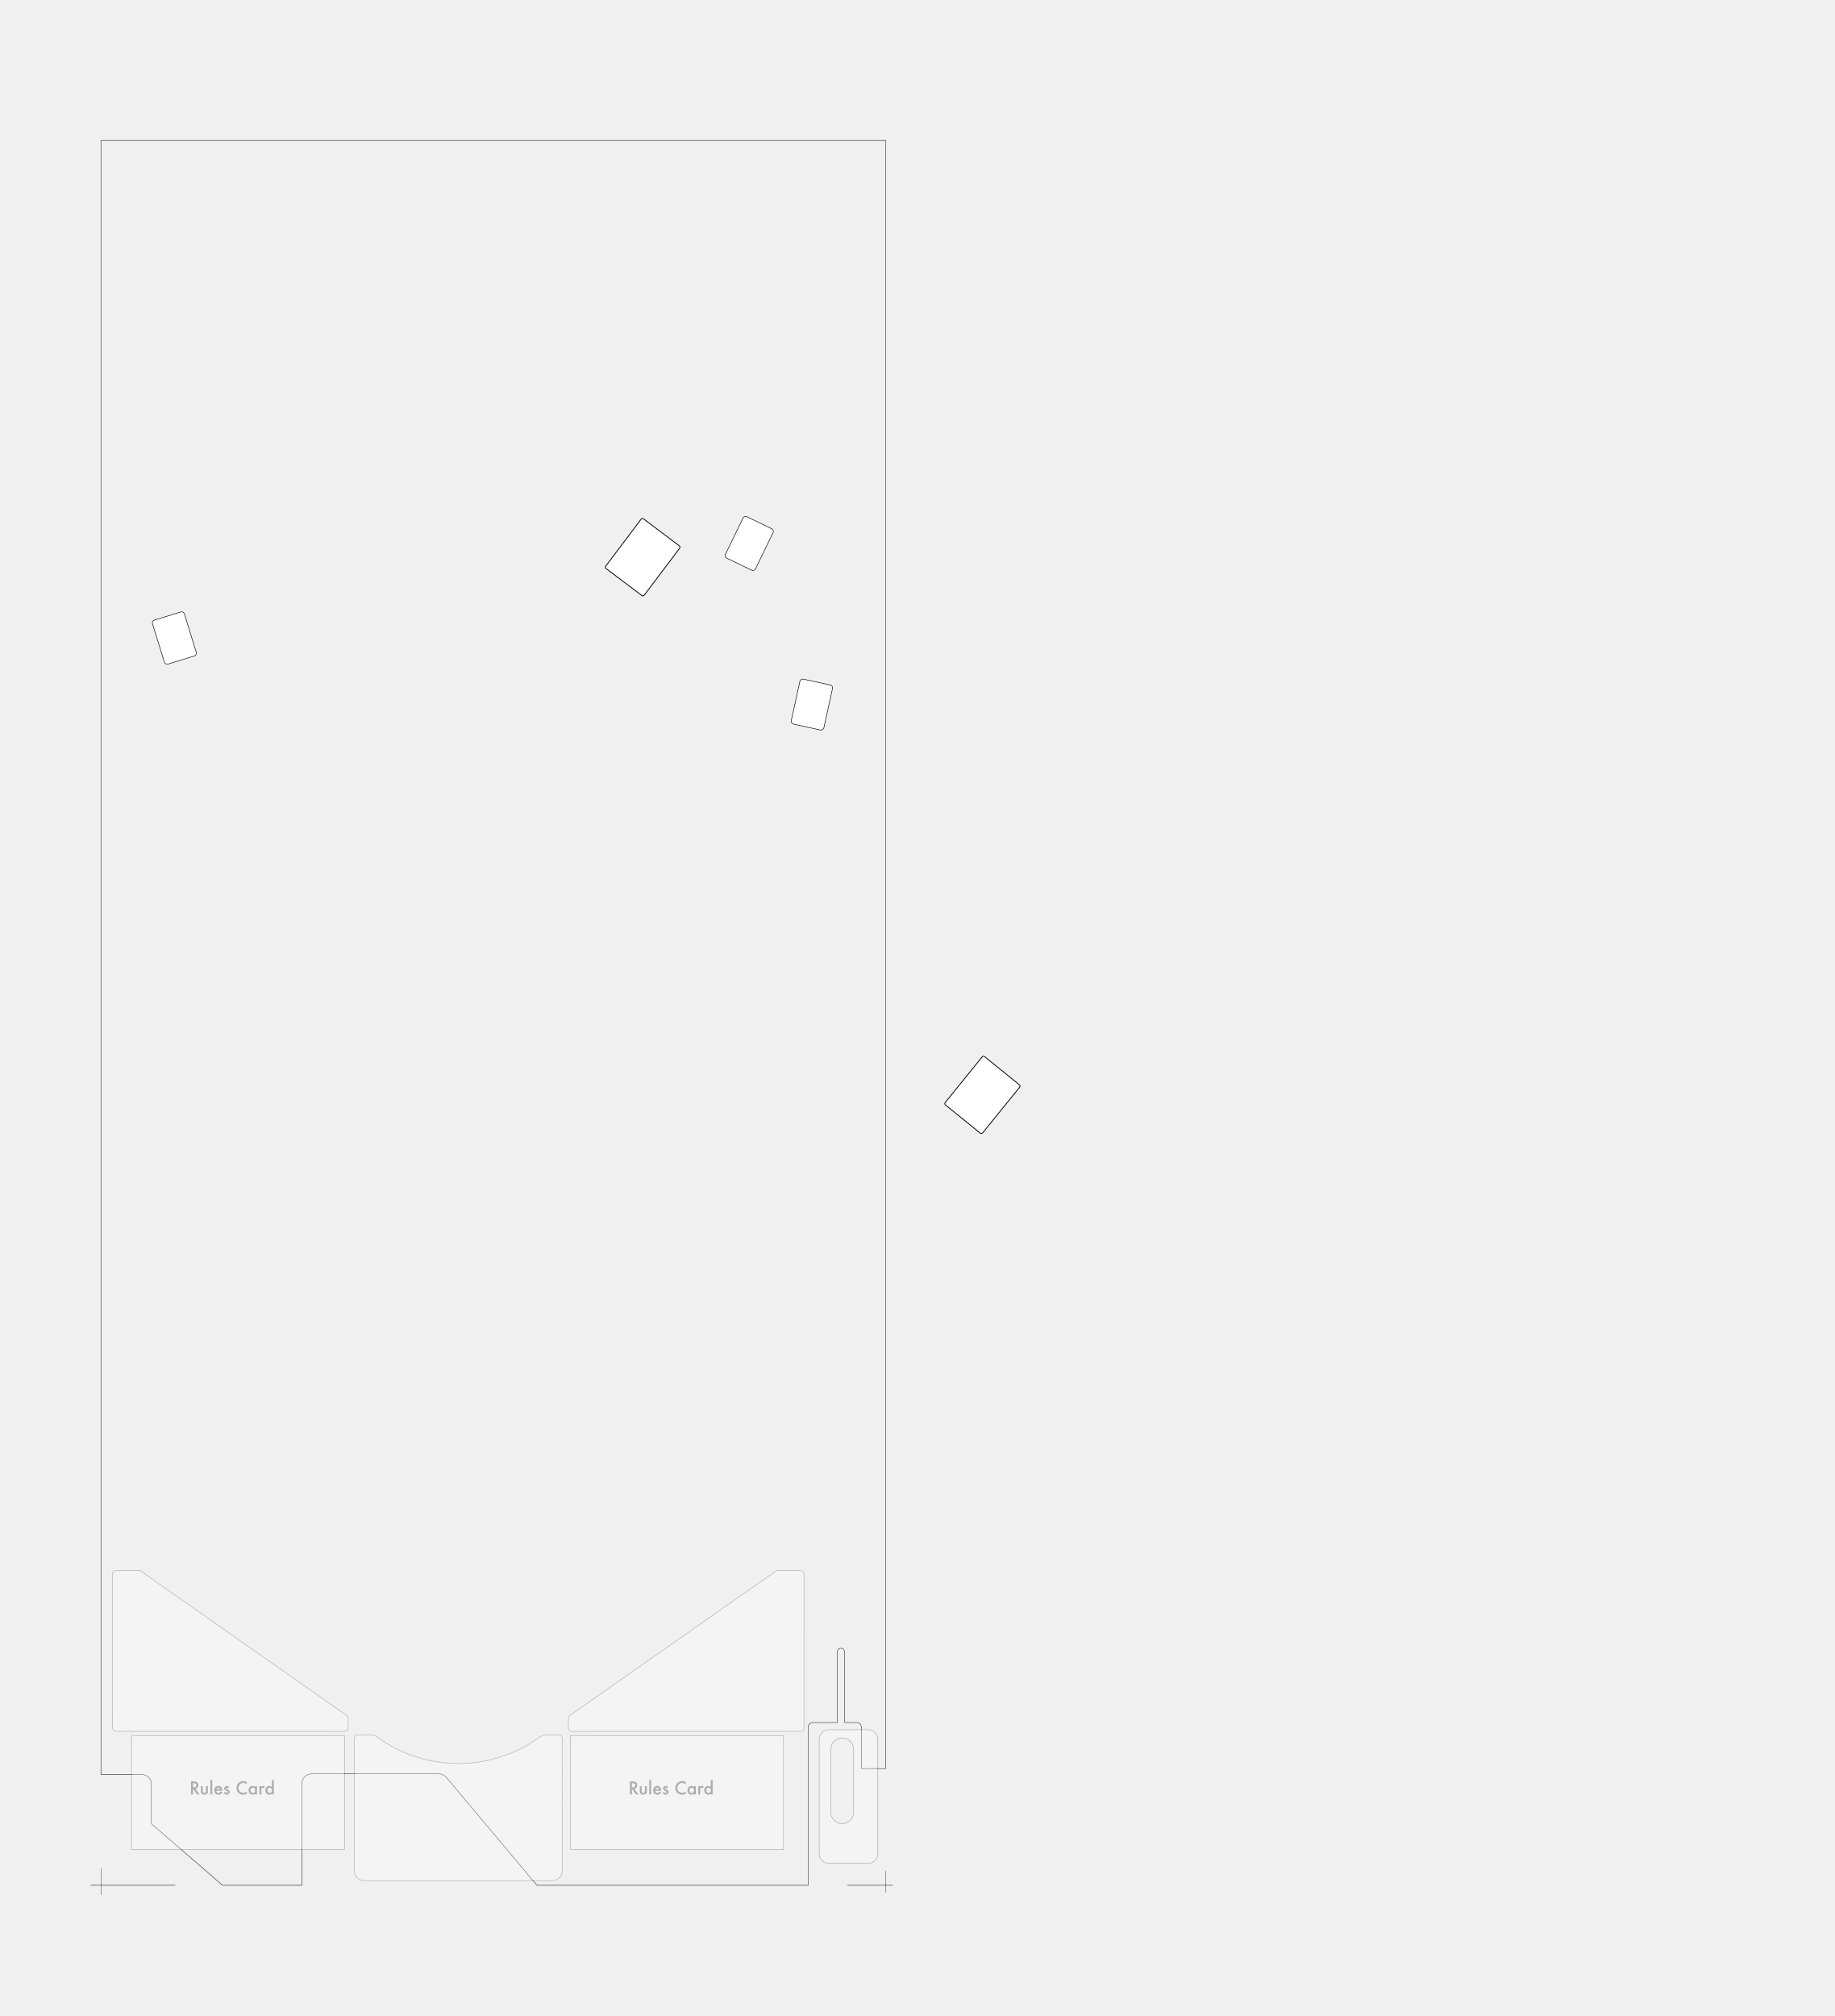
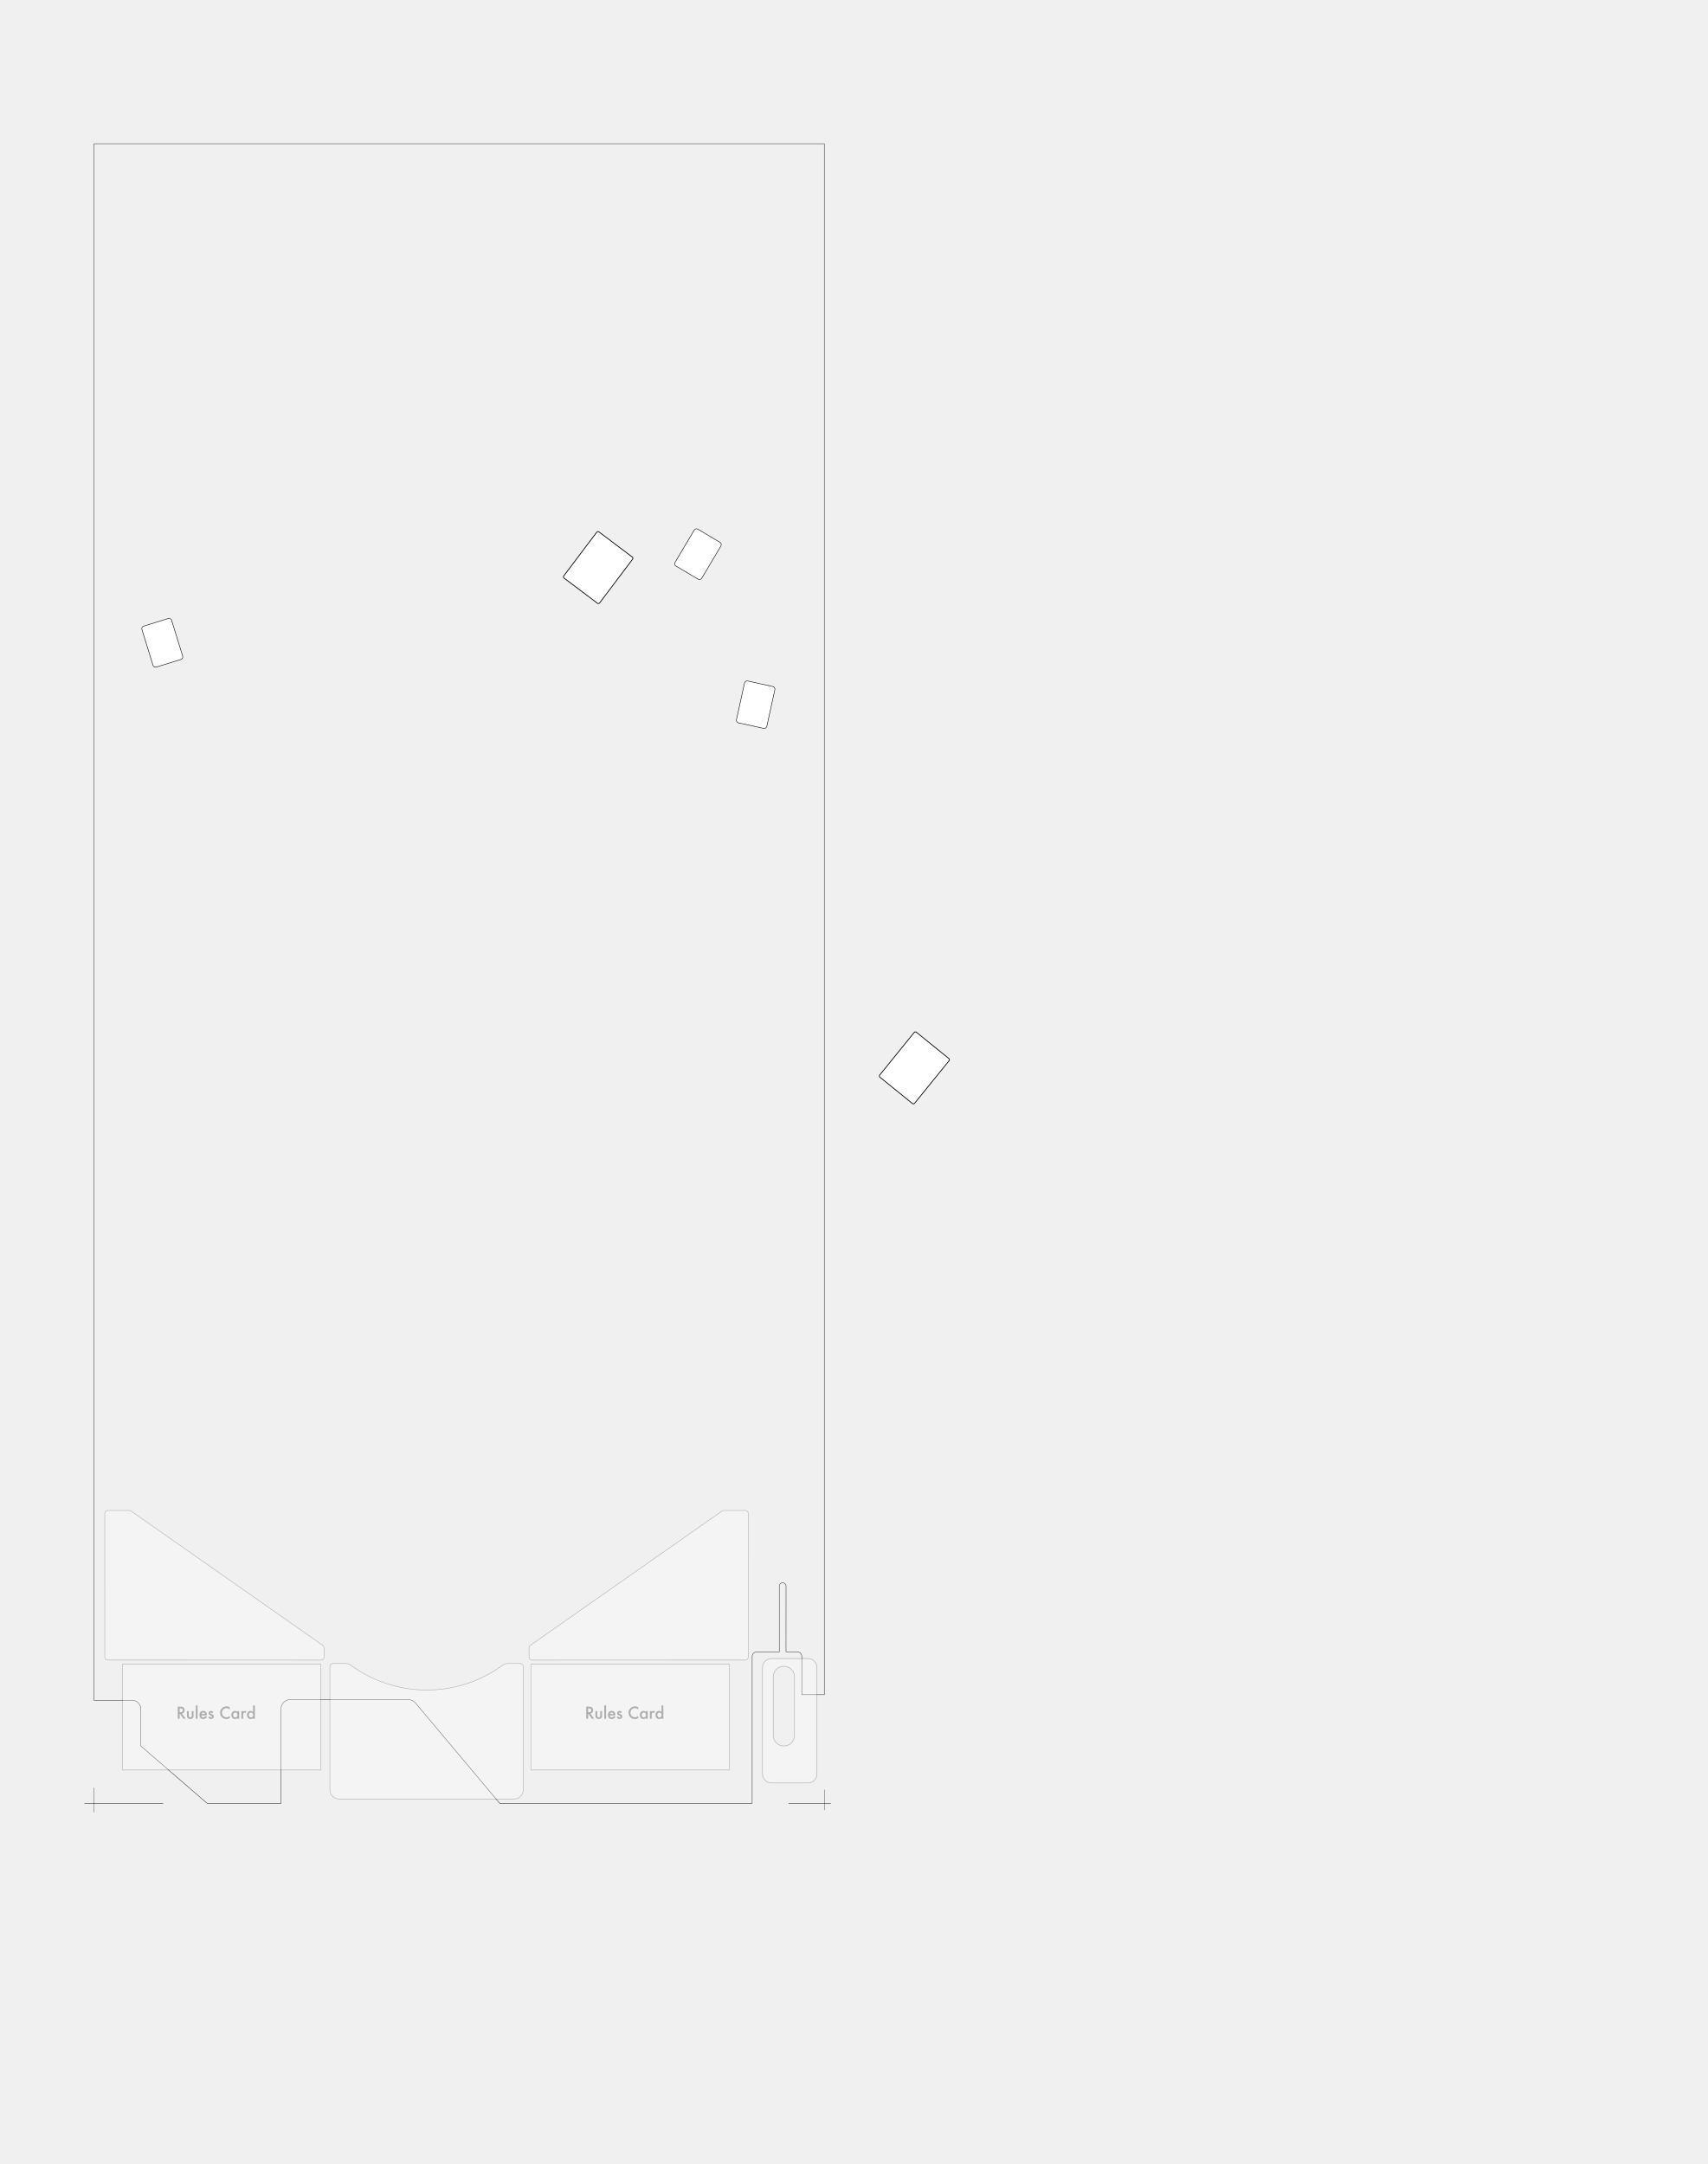
- <svg xmlns="http://www.w3.org/2000/svg" width="4544px" height="4993px" version="1.1" xml:space="preserve" style="fill-rule:evenodd;clip-rule:evenodd;stroke-linecap:round;stroke-linejoin:round;stroke-miterlimit:2.613;">
+ <svg xmlns="http://www.w3.org/2000/svg" width="4544px" height="5760px" version="1.1" xml:space="preserve" style="fill-rule:evenodd;clip-rule:evenodd;stroke-miterlimit:2.613;">
  <g clip-path="url(#_clip2)">
    <g id="Playfield-Outline-.--Top-Bottom-Sticker-Drill-Rout-Plastic-Bevel-Art-Assembly-Rubber-Todo">
-       <path d="M250.028,347.831L2193.89,347.831L2193.89,4380.1L2133.9,4380.1L2133.9,4278.1L2133.89,4278.1C2133.89,4271.49 2128.51,4266.11 2121.89,4266.11L2091.95,4266.11L2092.01,4091.14L2092,4091.14C2092,4086.18 2087.96,4082.14 2083.01,4082.14C2078.05,4082.14 2074.01,4086.18 2074.01,4091.14L2074.01,4091.14L2074.06,4266.11L2013.9,4266.11C2007.29,4266.11 2001.91,4271.49 2001.91,4278.1L2001.91,4669.25L1329.95,4669.25L1105.57,4401.84L1105.56,4401.8C1101.06,4396.46 1094.21,4393.27 1087.18,4393.27L771.991,4393.27C758.778,4393.27 747.992,4404.05 747.992,4417.26L747.992,4669.25L551.237,4669.25L375.011,4516.87L375.011,4418.81C375.011,4405.6 364.232,4394.82 351.012,4394.82L250.028,4394.82L250.028,347.831Z" style="fill:none;stroke:rgb(35,31,32);stroke-width:1.11px;" />
+       <path d="M250.028,382.57L2193.89,382.57L2193.89,4510.83L2133.9,4510.83L2133.9,4408.84L2133.89,4408.84C2133.89,4402.23 2128.51,4396.84 2121.89,4396.84L2091.95,4396.84L2092.01,4221.88L2092,4221.87C2092,4216.92 2087.96,4212.88 2083.01,4212.88C2078.05,4212.88 2074.01,4216.92 2074.01,4221.87L2074.01,4221.88L2074.06,4396.84L2013.9,4396.84C2007.29,4396.84 2001.91,4402.23 2001.91,4408.84L2001.91,4799.99L1329.95,4799.99L1105.57,4532.58L1105.56,4532.54C1101.06,4527.19 1094.21,4524.01 1087.18,4524.01L771.991,4524.01C758.778,4524.01 747.992,4534.79 747.992,4548L747.992,4799.99L551.237,4799.99L375.011,4647.61L375.011,4549.55C375.011,4536.34 364.232,4525.56 351.012,4525.56L250.028,4525.56L250.028,382.57Z" style="fill:none;stroke:rgb(35,31,32);stroke-width:1.11px;stroke-linecap:round;stroke-linejoin:round;" />
    </g>
    <g id="Playfield-Guides-.--Top-Bottom-Sticker-Drill-Rout-Plastic-Bevel-Art-Assembly-Rubber-Todo">
-       <path d="M433.899,4669.25L225.12,4669.25" style="fill:none;stroke:rgb(35,31,32);stroke-width:1.11px;" />
-       <path d="M2210.9,4669.25L2099.49,4669.25" style="fill:none;stroke:rgb(35,31,32);stroke-width:1.11px;" />
-       <path d="M2194.03,4687.12L2194.03,4633.23" style="fill:none;stroke:black;stroke-width:0.74px;stroke-miterlimit:10;" />
-       <path d="M250.14,4692.72L250.14,4627.94" style="fill:none;stroke:black;stroke-width:0.74px;stroke-miterlimit:10;" />
+       <path d="M433.899,4799.99L225.12,4799.99" style="fill:none;stroke:rgb(35,31,32);stroke-width:1.11px;stroke-linecap:round;stroke-linejoin:round;" />
+       <path d="M2210.9,4799.99L2099.49,4799.99" style="fill:none;stroke:rgb(35,31,32);stroke-width:1.11px;stroke-linecap:round;stroke-linejoin:round;" />
+       <path d="M2194.03,4817.86L2194.03,4763.96" style="fill:none;stroke:black;stroke-width:0.74px;stroke-linecap:round;stroke-linejoin:round;stroke-miterlimit:10;" />
+       <path d="M250.14,4823.45L250.14,4758.68" style="fill:none;stroke:black;stroke-width:0.74px;stroke-linecap:round;stroke-linejoin:round;stroke-miterlimit:10;" />
    </g>
    <g id="Scoop">
      <g id="Assembly-Top">
        <g id="Sticker">
-           <path d="M2525.95,2692.58C2527.37,2690.84 2527.1,2688.27 2525.35,2686.86L2438.85,2616.8C2437.1,2615.39 2434.53,2615.66 2433.12,2617.41L2341.31,2730.78C2339.89,2732.53 2340.16,2735.09 2341.91,2736.51L2428.42,2806.56C2430.16,2807.97 2432.73,2807.7 2434.14,2805.95L2525.95,2692.58Z" style="fill:white;stroke:black;stroke-width:2px;" />
+           <path d="M2525.95,2823.32C2527.37,2821.57 2527.1,2819.01 2525.35,2817.59L2438.85,2747.54C2437.1,2746.13 2434.53,2746.4 2433.12,2748.14L2341.31,2861.51C2339.89,2863.26 2340.16,2865.83 2341.91,2867.24L2428.42,2937.29C2430.16,2938.71 2432.73,2938.44 2434.14,2936.69L2525.95,2823.32Z" style="fill:white;stroke:black;stroke-width:2px;stroke-linecap:round;stroke-linejoin:round;" />
        </g>
      </g>
    </g>
    <g id="Scoop1">
      <g id="Assembly-Top1">
        <g id="Sticker1">
-           <path d="M1683.63,1357.7C1684.98,1355.9 1684.62,1353.35 1682.83,1351.99L1593.95,1284.98C1592.15,1283.63 1589.6,1283.99 1588.24,1285.79L1500.42,1402.27C1499.07,1404.07 1499.43,1406.62 1501.22,1407.98L1590.1,1474.99C1591.9,1476.34 1594.45,1475.98 1595.81,1474.18L1683.63,1357.7Z" style="fill:white;stroke:black;stroke-width:2px;" />
+           <path d="M1683.63,1488.43C1684.98,1486.64 1684.62,1484.08 1682.83,1482.73L1593.95,1415.72C1592.15,1414.37 1589.6,1414.73 1588.24,1416.52L1500.42,1533.01C1499.07,1534.8 1499.43,1537.36 1501.22,1538.71L1590.1,1605.72C1591.9,1607.08 1594.45,1606.72 1595.81,1604.92L1683.63,1488.43Z" style="fill:white;stroke:black;stroke-width:2px;stroke-linecap:round;stroke-linejoin:round;" />
        </g>
      </g>
    </g>
    <g id="Spinner">
      <g id="Assembly-Top26">
-         <path id="Sticker2" d="M2062.28,1705.09C2063.12,1701.27 2060.69,1697.48 2056.87,1696.64L1989.98,1681.94C1986.16,1681.1 1982.37,1683.52 1981.53,1687.34L1960.09,1784.85C1959.25,1788.67 1961.67,1792.46 1965.5,1793.3L2032.38,1808.01C2036.21,1808.85 2040,1806.43 2040.84,1802.6L2062.28,1705.09Z" style="fill:white;stroke:black;stroke-width:1.33px;" />
+         <path id="Sticker2" d="M2062.28,1835.83C2063.12,1832.01 2060.69,1828.22 2056.87,1827.38L1989.98,1812.67C1986.16,1811.83 1982.37,1814.25 1981.53,1818.08L1960.09,1915.59C1959.25,1919.41 1961.67,1923.2 1965.5,1924.04L2032.38,1938.74C2036.21,1939.58 2040,1937.16 2040.84,1933.34L2062.28,1835.83Z" style="fill:white;stroke:black;stroke-width:1.33px;stroke-linecap:round;stroke-linejoin:round;" />
      </g>
    </g>
    <g id="Spinner1">
      <g id="Assembly-Top27">
-         <path id="Sticker3" d="M1915.06,1319.11C1916.77,1315.59 1915.3,1311.34 1911.77,1309.63L1850.17,1279.71C1846.65,1278 1842.4,1279.47 1840.69,1282.99L1797.07,1372.79C1795.36,1376.31 1796.83,1380.56 1800.35,1382.27L1861.96,1412.19C1865.48,1413.9 1869.73,1412.43 1871.44,1408.91L1915.06,1319.11Z" style="fill:white;stroke:black;stroke-width:1.33px;" />
+         <path id="Sticker3" d="M1918.68,1453.3C1920.68,1449.93 1919.57,1445.58 1916.21,1443.58L1857.33,1408.59C1853.97,1406.59 1849.61,1407.7 1847.61,1411.07L1796.61,1496.9C1794.61,1500.26 1795.72,1504.62 1799.08,1506.62L1857.96,1541.6C1861.33,1543.6 1865.68,1542.49 1867.68,1539.13L1918.68,1453.3Z" style="fill:white;stroke:black;stroke-width:1.33px;stroke-linecap:round;stroke-linejoin:round;" />
      </g>
    </g>
    <g id="Spinner2">
      <g id="Assembly-Top28">
-         <path id="Sticker4" d="M407.223,1640.09C408.38,1643.83 412.356,1645.93 416.096,1644.77L481.519,1624.52C485.258,1623.36 487.355,1619.39 486.197,1615.65L456.674,1520.28C455.517,1516.54 451.541,1514.44 447.801,1515.6L382.378,1535.85C378.639,1537.01 376.542,1540.98 377.7,1544.72L407.223,1640.09Z" style="fill:white;stroke:black;stroke-width:1.33px;" />
+         <path id="Sticker4" d="M407.223,1770.83C408.38,1774.57 412.356,1776.67 416.096,1775.51L481.519,1755.26C485.258,1754.1 487.355,1750.12 486.197,1746.38L456.674,1651.01C455.517,1647.27 451.541,1645.18 447.801,1646.33L382.378,1666.59C378.639,1667.74 376.542,1671.72 377.7,1675.46L407.223,1770.83Z" style="fill:white;stroke:black;stroke-width:1.33px;stroke-linecap:round;stroke-linejoin:round;" />
      </g>
    </g>
    <g id="Apron">
      <g opacity="0.792">
        <g id="Sticker5">
          <g opacity="0.348">
-             <path d="M2029.28,4308.09L2029.28,4590.82C2029.28,4604.17 2040.11,4614.99 2053.45,4614.99L2150.16,4615C2163.51,4615 2174.33,4604.17 2174.33,4590.82L2174.33,4308.09C2174.33,4294.74 2163.51,4283.91 2150.16,4283.91L2053.45,4283.91C2040.11,4283.91 2029.28,4294.74 2029.28,4308.09ZM2114.52,4332.7C2114.52,4317.09 2101.86,4304.43 2086.24,4304.43C2070.62,4304.44 2057.97,4317.09 2057.97,4332.7L2057.97,4488.41C2057.97,4504.03 2070.63,4516.69 2086.24,4516.69C2101.86,4516.69 2114.52,4504.03 2114.52,4488.41L2114.52,4332.7Z" style="fill:white;stroke:black;stroke-width:1.48px;stroke-miterlimit:10;" />
-             <path d="M1411.68,4248.64C1409.38,4250.25 1408.02,4252.88 1408.02,4255.69L1408.02,4279.45C1408.02,4284.21 1411.87,4288.06 1416.62,4288.06L1982.93,4287.97C1987.68,4287.97 1991.53,4284.11 1991.53,4279.36L1991.61,3898.37C1991.61,3893.61 1987.75,3889.76 1983,3889.76L1926.45,3889.76C1924.69,3889.76 1922.96,3890.31 1921.52,3891.32L1411.68,4248.64Z" style="fill:white;stroke:black;stroke-width:1.33px;stroke-miterlimit:10;" />
-             <path d="M858.758,4248.64C861.06,4250.25 862.426,4252.88 862.426,4255.69L862.427,4279.45C862.427,4284.21 858.573,4288.06 853.821,4288.06L287.516,4287.97C282.764,4287.97 278.91,4284.11 278.91,4279.36L278.838,3898.37C278.838,3893.61 282.691,3889.76 287.443,3889.76L343.989,3889.76C345.757,3889.76 347.479,3890.31 348.927,3891.32L858.758,4248.64Z" style="fill:white;stroke:black;stroke-width:1.33px;stroke-miterlimit:10;" />
-             <rect x="325.762" y="4298.59" width="528" height="282" style="fill:white;stroke:black;stroke-width:1.33px;" />
-             <path d="M484.212,4430.46L494.276,4444.31L488.276,4444.31L478.991,4431.01L478.107,4431.01L478.107,4444.31L473.201,4444.31L473.201,4411.81L478.949,4411.81C483.244,4411.81 486.346,4412.61 488.255,4414.23C490.36,4416.03 491.413,4418.4 491.413,4421.34C491.413,4423.65 490.753,4425.62 489.434,4427.28C488.114,4428.94 486.374,4430 484.212,4430.46ZM478.107,4426.73L479.665,4426.73C484.311,4426.73 486.634,4424.96 486.634,4421.41C486.634,4418.08 484.374,4416.42 479.854,4416.42L478.107,4416.42L478.107,4426.73Z" style="fill-rule:nonzero;" />
-             <path d="M502.34,4423.81L502.34,4435.58C502.34,4438.97 503.68,4440.67 506.361,4440.67C509.042,4440.67 510.382,4438.97 510.382,4435.58L510.382,4423.81L515.119,4423.81L515.119,4435.68C515.119,4437.32 514.916,4438.74 514.509,4439.93C514.116,4441 513.435,4441.96 512.466,4442.82C510.866,4444.21 508.831,4444.9 506.361,4444.9C503.905,4444.9 501.876,4444.21 500.276,4442.82C499.294,4441.96 498.599,4441 498.192,4439.93C497.799,4438.98 497.603,4437.56 497.603,4435.68L497.603,4423.81L502.34,4423.81Z" style="fill-rule:nonzero;" />
-             <rect x="521.098" y="4408.75" width="4.737" height="35.56" style="fill-rule:nonzero;" />
-             <path d="M550.51,4435.18L535.815,4435.18C535.941,4436.86 536.489,4438.2 537.457,4439.2C538.426,4440.18 539.668,4440.67 541.184,4440.67C542.363,4440.67 543.338,4440.39 544.11,4439.83C544.868,4439.27 545.731,4438.23 546.7,4436.71L550.7,4438.94C550.082,4440 549.43,4440.9 548.742,4441.65C548.054,4442.4 547.317,4443.02 546.531,4443.5C545.745,4443.99 544.896,4444.34 543.984,4444.57C543.071,4444.79 542.082,4444.9 541.015,4444.9C537.955,4444.9 535.499,4443.92 533.646,4441.96C531.794,4439.98 530.867,4437.35 530.867,4434.08C530.867,4430.84 531.766,4428.22 533.562,4426.21C535.373,4424.23 537.773,4423.24 540.763,4423.24C543.78,4423.24 546.166,4424.2 547.921,4426.12C549.661,4428.03 550.531,4430.68 550.531,4434.06L550.51,4435.18ZM545.647,4431.3C544.987,4428.78 543.394,4427.51 540.868,4427.51C540.292,4427.51 539.752,4427.6 539.247,4427.78C538.741,4427.95 538.282,4428.2 537.868,4428.53C537.454,4428.86 537.099,4429.26 536.804,4429.72C536.51,4430.19 536.285,4430.71 536.131,4431.3L545.647,4431.3Z" style="fill-rule:nonzero;" />
-             <path d="M567.606,4427.3L563.69,4429.39C563.072,4428.12 562.307,4427.49 561.395,4427.49C560.96,4427.49 560.588,4427.64 560.279,4427.92C559.971,4428.21 559.816,4428.58 559.816,4429.03C559.816,4429.82 560.728,4430.59 562.553,4431.37C565.065,4432.45 566.757,4433.44 567.627,4434.36C568.497,4435.27 568.932,4436.5 568.932,4438.04C568.932,4440.02 568.202,4441.68 566.743,4443.01C565.325,4444.27 563.613,4444.9 561.606,4444.9C558.167,4444.9 555.732,4443.23 554.3,4439.87L558.342,4438C558.904,4438.98 559.332,4439.61 559.627,4439.87C560.202,4440.4 560.89,4440.67 561.69,4440.67C563.29,4440.67 564.09,4439.94 564.09,4438.48C564.09,4437.64 563.472,4436.85 562.237,4436.12C561.76,4435.89 561.283,4435.65 560.806,4435.43C560.328,4435.2 559.844,4434.97 559.353,4434.73C557.977,4434.06 557.009,4433.39 556.448,4432.71C555.732,4431.86 555.374,4430.76 555.374,4429.41C555.374,4427.62 555.984,4426.15 557.205,4424.99C558.455,4423.82 559.971,4423.24 561.753,4423.24C564.378,4423.24 566.329,4424.59 567.606,4427.3Z" style="fill-rule:nonzero;" />
-             <path d="M611.419,4413.55L611.419,4419.36C608.583,4416.99 605.65,4415.81 602.618,4415.81C599.278,4415.81 596.463,4417.01 594.176,4419.41C591.874,4421.79 590.723,4424.71 590.723,4428.16C590.723,4431.58 591.874,4434.45 594.176,4436.8C596.478,4439.14 599.299,4440.31 602.639,4440.31C604.366,4440.31 605.832,4440.03 607.039,4439.47C607.713,4439.19 608.411,4438.81 609.134,4438.33C609.857,4437.86 610.619,4437.28 611.419,4436.61L611.419,4442.52C608.611,4444.11 605.664,4444.9 602.576,4444.9C597.93,4444.9 593.965,4443.28 590.681,4440.04C587.41,4436.77 585.775,4432.82 585.775,4428.21C585.775,4424.07 587.144,4420.38 589.881,4417.13C593.249,4413.16 597.607,4411.18 602.955,4411.18C605.874,4411.18 608.696,4411.97 611.419,4413.55Z" style="fill-rule:nonzero;" />
-             <path d="M631.82,4423.81L636.578,4423.81L636.578,4444.31L631.82,4444.31L631.82,4442.17C629.869,4443.99 627.77,4444.9 625.525,4444.9C622.689,4444.9 620.345,4443.88 618.493,4441.83C616.654,4439.74 615.735,4437.13 615.735,4434C615.735,4430.92 616.654,4428.36 618.493,4426.31C620.331,4424.26 622.633,4423.24 625.398,4423.24C627.784,4423.24 629.925,4424.22 631.82,4426.19L631.82,4423.81ZM620.577,4434C620.577,4435.96 621.103,4437.56 622.156,4438.8C623.237,4440.05 624.598,4440.67 626.24,4440.67C627.995,4440.67 629.412,4440.07 630.493,4438.86C631.574,4437.61 632.114,4436.03 632.114,4434.1C632.114,4432.18 631.574,4430.59 630.493,4429.34C629.412,4428.12 628.009,4427.51 626.282,4427.51C624.654,4427.51 623.293,4428.13 622.198,4429.37C621.117,4430.61 620.577,4432.16 620.577,4434Z" style="fill-rule:nonzero;" />
-             <path d="M642.557,4423.81L647.294,4423.81L647.294,4425.64C648.164,4424.73 648.936,4424.1 649.61,4423.77C650.298,4423.41 651.112,4423.24 652.052,4423.24C653.301,4423.24 654.607,4423.65 655.968,4424.46L653.8,4428.8C652.901,4428.15 652.024,4427.83 651.168,4427.83C648.585,4427.83 647.294,4429.78 647.294,4433.68L647.294,4444.31L642.557,4444.31L642.557,4423.81Z" style="fill-rule:nonzero;" />
-             <path d="M673.506,4408.75L678.264,4408.75L678.264,4444.31L673.506,4444.31L673.506,4442.17C671.639,4443.99 669.527,4444.9 667.169,4444.9C664.361,4444.9 662.032,4443.88 660.179,4441.83C658.34,4439.74 657.421,4437.13 657.421,4434C657.421,4430.94 658.34,4428.38 660.179,4426.33C662.003,4424.27 664.298,4423.24 667.063,4423.24C669.463,4423.24 671.611,4424.22 673.506,4426.19L673.506,4408.75ZM662.263,4434C662.263,4435.96 662.789,4437.56 663.842,4438.8C664.923,4440.05 666.284,4440.67 667.927,4440.67C669.681,4440.67 671.099,4440.07 672.179,4438.86C673.26,4437.61 673.801,4436.03 673.801,4434.1C673.801,4432.18 673.26,4430.59 672.179,4429.34C671.099,4428.12 669.695,4427.51 667.969,4427.51C666.341,4427.51 664.979,4428.13 663.884,4429.37C662.804,4430.61 662.263,4432.16 662.263,4434Z" style="fill-rule:nonzero;" />
-             <rect x="1412.93" y="4298.59" width="528" height="282" style="fill:white;stroke:black;stroke-width:1.33px;" />
-             <path d="M1571.38,4430.46L1581.44,4444.31L1575.44,4444.31L1566.16,4431.01L1565.27,4431.01L1565.27,4444.31L1560.37,4444.31L1560.37,4411.81L1566.12,4411.81C1570.41,4411.81 1573.51,4412.61 1575.42,4414.23C1577.53,4416.03 1578.58,4418.4 1578.58,4421.34C1578.58,4423.65 1577.92,4425.62 1576.6,4427.28C1575.28,4428.94 1573.54,4430 1571.38,4430.46ZM1565.27,4426.73L1566.83,4426.73C1571.48,4426.73 1573.8,4424.96 1573.8,4421.41C1573.8,4418.08 1571.54,4416.42 1567.02,4416.42L1565.27,4416.42L1565.27,4426.73Z" style="fill-rule:nonzero;" />
-             <path d="M1589.51,4423.81L1589.51,4435.58C1589.51,4438.97 1590.85,4440.67 1593.53,4440.67C1596.21,4440.67 1597.55,4438.97 1597.55,4435.58L1597.55,4423.81L1602.29,4423.81L1602.29,4435.68C1602.29,4437.32 1602.08,4438.74 1601.67,4439.93C1601.28,4441 1600.6,4441.96 1599.63,4442.82C1598.03,4444.21 1596,4444.9 1593.53,4444.9C1591.07,4444.9 1589.04,4444.21 1587.44,4442.82C1586.46,4441.96 1585.77,4441 1585.36,4439.93C1584.97,4438.98 1584.77,4437.56 1584.77,4435.68L1584.77,4423.81L1589.51,4423.81Z" style="fill-rule:nonzero;" />
-             <rect x="1608.26" y="4408.75" width="4.737" height="35.56" style="fill-rule:nonzero;" />
-             <path d="M1637.68,4435.18L1622.98,4435.18C1623.11,4436.86 1623.65,4438.2 1624.62,4439.2C1625.59,4440.18 1626.83,4440.67 1628.35,4440.67C1629.53,4440.67 1630.5,4440.39 1631.28,4439.83C1632.03,4439.27 1632.9,4438.23 1633.87,4436.71L1637.87,4438.94C1637.25,4440 1636.6,4440.9 1635.91,4441.65C1635.22,4442.4 1634.48,4443.02 1633.7,4443.5C1632.91,4443.99 1632.06,4444.34 1631.15,4444.57C1630.24,4444.79 1629.25,4444.9 1628.18,4444.9C1625.12,4444.9 1622.66,4443.92 1620.81,4441.96C1618.96,4439.98 1618.03,4437.35 1618.03,4434.08C1618.03,4430.84 1618.93,4428.22 1620.73,4426.21C1622.54,4424.23 1624.94,4423.24 1627.93,4423.24C1630.95,4423.24 1633.33,4424.2 1635.09,4426.12C1636.83,4428.03 1637.7,4430.68 1637.7,4434.06L1637.68,4435.18ZM1632.81,4431.3C1632.15,4428.78 1630.56,4427.51 1628.03,4427.51C1627.46,4427.51 1626.92,4427.6 1626.41,4427.78C1625.91,4427.95 1625.45,4428.2 1625.03,4428.53C1624.62,4428.86 1624.27,4429.26 1623.97,4429.72C1623.68,4430.19 1623.45,4430.71 1623.3,4431.3L1632.81,4431.3Z" style="fill-rule:nonzero;" />
-             <path d="M1654.77,4427.3L1650.86,4429.39C1650.24,4428.12 1649.47,4427.49 1648.56,4427.49C1648.13,4427.49 1647.75,4427.64 1647.44,4427.92C1647.14,4428.21 1646.98,4428.58 1646.98,4429.03C1646.98,4429.82 1647.89,4430.59 1649.72,4431.37C1652.23,4432.45 1653.92,4433.44 1654.79,4434.36C1655.66,4435.27 1656.1,4436.5 1656.1,4438.04C1656.1,4440.02 1655.37,4441.68 1653.91,4443.01C1652.49,4444.27 1650.78,4444.9 1648.77,4444.9C1645.33,4444.9 1642.9,4443.23 1641.47,4439.87L1645.51,4438C1646.07,4438.98 1646.5,4439.61 1646.79,4439.87C1647.37,4440.4 1648.06,4440.67 1648.86,4440.67C1650.46,4440.67 1651.26,4439.94 1651.26,4438.48C1651.26,4437.64 1650.64,4436.85 1649.4,4436.12C1648.93,4435.89 1648.45,4435.65 1647.97,4435.43C1647.49,4435.2 1647.01,4434.97 1646.52,4434.73C1645.14,4434.06 1644.17,4433.39 1643.61,4432.71C1642.9,4431.86 1642.54,4430.76 1642.54,4429.41C1642.54,4427.62 1643.15,4426.15 1644.37,4424.99C1645.62,4423.82 1647.14,4423.24 1648.92,4423.24C1651.54,4423.24 1653.5,4424.59 1654.77,4427.3Z" style="fill-rule:nonzero;" />
-             <path d="M1698.58,4413.55L1698.58,4419.36C1695.75,4416.99 1692.82,4415.81 1689.78,4415.81C1686.44,4415.81 1683.63,4417.01 1681.34,4419.41C1679.04,4421.79 1677.89,4424.71 1677.89,4428.16C1677.89,4431.58 1679.04,4434.45 1681.34,4436.8C1683.64,4439.14 1686.47,4440.31 1689.81,4440.31C1691.53,4440.31 1693,4440.03 1694.2,4439.47C1694.88,4439.19 1695.58,4438.81 1696.3,4438.33C1697.02,4437.86 1697.78,4437.28 1698.58,4436.61L1698.58,4442.52C1695.78,4444.11 1692.83,4444.9 1689.74,4444.9C1685.1,4444.9 1681.13,4443.28 1677.85,4440.04C1674.58,4436.77 1672.94,4432.82 1672.94,4428.21C1672.94,4424.07 1674.31,4420.38 1677.05,4417.13C1680.41,4413.16 1684.77,4411.18 1690.12,4411.18C1693.04,4411.18 1695.86,4411.97 1698.58,4413.55Z" style="fill-rule:nonzero;" />
-             <path d="M1718.99,4423.81L1723.74,4423.81L1723.74,4444.31L1718.99,4444.31L1718.99,4442.17C1717.03,4443.99 1714.94,4444.9 1712.69,4444.9C1709.86,4444.9 1707.51,4443.88 1705.66,4441.83C1703.82,4439.74 1702.9,4437.13 1702.9,4434C1702.9,4430.92 1703.82,4428.36 1705.66,4426.31C1707.5,4424.26 1709.8,4423.24 1712.56,4423.24C1714.95,4423.24 1717.09,4424.22 1718.99,4426.19L1718.99,4423.81ZM1707.74,4434C1707.74,4435.96 1708.27,4437.56 1709.32,4438.8C1710.4,4440.05 1711.76,4440.67 1713.41,4440.67C1715.16,4440.67 1716.58,4440.07 1717.66,4438.86C1718.74,4437.61 1719.28,4436.03 1719.28,4434.1C1719.28,4432.18 1718.74,4430.59 1717.66,4429.34C1716.58,4428.12 1715.17,4427.51 1713.45,4427.51C1711.82,4427.51 1710.46,4428.13 1709.36,4429.37C1708.28,4430.61 1707.74,4432.16 1707.74,4434Z" style="fill-rule:nonzero;" />
-             <path d="M1729.72,4423.81L1734.46,4423.81L1734.46,4425.64C1735.33,4424.73 1736.1,4424.1 1736.78,4423.77C1737.46,4423.41 1738.28,4423.24 1739.22,4423.24C1740.47,4423.24 1741.77,4423.65 1743.13,4424.46L1740.97,4428.8C1740.07,4428.15 1739.19,4427.83 1738.33,4427.83C1735.75,4427.83 1734.46,4429.78 1734.46,4433.68L1734.46,4444.31L1729.72,4444.31L1729.72,4423.81Z" style="fill-rule:nonzero;" />
-             <path d="M1760.67,4408.75L1765.43,4408.75L1765.43,4444.31L1760.67,4444.31L1760.67,4442.17C1758.81,4443.99 1756.69,4444.9 1754.34,4444.9C1751.53,4444.9 1749.2,4443.88 1747.35,4441.83C1745.51,4439.74 1744.59,4437.13 1744.59,4434C1744.59,4430.94 1745.51,4428.38 1747.35,4426.33C1749.17,4424.27 1751.46,4423.24 1754.23,4423.24C1756.63,4423.24 1758.78,4424.22 1760.67,4426.19L1760.67,4408.75ZM1749.43,4434C1749.43,4435.96 1749.95,4437.56 1751.01,4438.8C1752.09,4440.05 1753.45,4440.67 1755.09,4440.67C1756.85,4440.67 1758.27,4440.07 1759.35,4438.86C1760.43,4437.61 1760.97,4436.03 1760.97,4434.1C1760.97,4432.18 1760.43,4430.59 1759.35,4429.34C1758.27,4428.12 1756.86,4427.51 1755.13,4427.51C1753.51,4427.51 1752.14,4428.13 1751.05,4429.37C1749.97,4430.61 1749.43,4432.16 1749.43,4434Z" style="fill-rule:nonzero;" />
-             <path d="M1392.64,4633.47L1392.54,4305.66C1392.54,4300.91 1388.69,4297.06 1383.94,4297.06L1351.98,4297.06C1346.85,4297.06 1341.85,4298.69 1337.7,4301.72C1217.42,4389.71 1053.99,4389.71 933.7,4301.72C929.565,4298.7 924.56,4297.06 919.43,4297.06L886.59,4297.06C881.839,4297.06 877.985,4300.91 877.985,4305.66L877.985,4633.47C877.985,4646.82 888.81,4657.64 902.16,4657.64L1368.46,4657.64C1381.81,4657.64 1392.64,4646.82 1392.64,4633.47Z" style="fill:white;stroke:black;stroke-width:1.33px;stroke-miterlimit:10;" />
+             <path d="M2029.28,4438.82L2029.28,4721.56C2029.28,4734.91 2040.11,4745.73 2053.45,4745.73L2150.16,4745.73C2163.51,4745.73 2174.33,4734.91 2174.33,4721.56L2174.33,4438.82C2174.33,4425.47 2163.51,4414.65 2150.16,4414.65L2053.45,4414.65C2040.11,4414.65 2029.28,4425.47 2029.28,4438.82ZM2114.52,4463.44C2114.52,4447.83 2101.86,4435.17 2086.24,4435.17C2070.62,4435.18 2057.97,4447.83 2057.97,4463.44L2057.97,4619.15C2057.97,4634.77 2070.63,4647.43 2086.24,4647.43C2101.86,4647.43 2114.52,4634.77 2114.52,4619.15L2114.52,4463.44Z" style="fill:white;stroke:black;stroke-width:1.48px;stroke-linecap:round;stroke-linejoin:round;stroke-miterlimit:10;" />
+             <path d="M1411.68,4379.38C1409.38,4380.99 1408.02,4383.62 1408.02,4386.42L1408.02,4410.19C1408.02,4414.94 1411.87,4418.8 1416.62,4418.8L1982.93,4418.7C1987.68,4418.7 1991.53,4414.85 1991.53,4410.1L1991.61,4029.1C1991.61,4024.35 1987.75,4020.5 1983,4020.5L1926.45,4020.5C1924.69,4020.5 1922.96,4021.05 1921.52,4022.06L1411.68,4379.38Z" style="fill:white;stroke:black;stroke-width:1.33px;stroke-linecap:round;stroke-linejoin:round;stroke-miterlimit:10;" />
+             <path d="M858.758,4379.38C861.06,4380.99 862.426,4383.62 862.426,4386.42L862.427,4410.19C862.427,4414.94 858.573,4418.8 853.821,4418.8L287.516,4418.7C282.764,4418.7 278.91,4414.85 278.91,4410.1L278.838,4029.1C278.838,4024.35 282.691,4020.5 287.443,4020.5L343.989,4020.5C345.757,4020.5 347.479,4021.05 348.927,4022.06L858.758,4379.38Z" style="fill:white;stroke:black;stroke-width:1.33px;stroke-linecap:round;stroke-linejoin:round;stroke-miterlimit:10;" />
+             <rect x="325.762" y="4429.33" width="528" height="282" style="fill:white;stroke:black;stroke-width:1.33px;stroke-linecap:round;stroke-linejoin:round;" />
+             <path d="M484.212,4561.2L494.276,4575.05L488.276,4575.05L478.991,4561.74L478.107,4561.74L478.107,4575.05L473.201,4575.05L473.201,4542.54L478.949,4542.54C483.244,4542.54 486.346,4543.35 488.255,4544.97C490.36,4546.76 491.413,4549.13 491.413,4552.08C491.413,4554.38 490.753,4556.36 489.434,4558.02C488.114,4559.67 486.374,4560.73 484.212,4561.2ZM478.107,4557.47L479.665,4557.47C484.311,4557.47 486.634,4555.69 486.634,4552.14C486.634,4548.82 484.374,4547.15 479.854,4547.15L478.107,4547.15L478.107,4557.47Z" style="fill-rule:nonzero;" />
+             <path d="M502.34,4554.54L502.34,4566.31C502.34,4569.71 503.68,4571.41 506.361,4571.41C509.042,4571.41 510.382,4569.71 510.382,4566.31L510.382,4554.54L515.119,4554.54L515.119,4566.42C515.119,4568.06 514.916,4569.48 514.509,4570.67C514.116,4571.74 513.435,4572.7 512.466,4573.56C510.866,4574.94 508.831,4575.64 506.361,4575.64C503.905,4575.64 501.876,4574.94 500.276,4573.56C499.294,4572.7 498.599,4571.74 498.192,4570.67C497.799,4569.72 497.603,4568.3 497.603,4566.42L497.603,4554.54L502.34,4554.54Z" style="fill-rule:nonzero;" />
+             <rect x="521.098" y="4539.49" width="4.737" height="35.56" style="fill-rule:nonzero;" />
+             <path d="M550.51,4565.91L535.815,4565.91C535.941,4567.6 536.489,4568.94 537.457,4569.93C538.426,4570.92 539.668,4571.41 541.184,4571.41C542.363,4571.41 543.338,4571.13 544.11,4570.57C544.868,4570.01 545.731,4568.97 546.7,4567.45L550.7,4569.68C550.082,4570.73 549.43,4571.64 548.742,4572.39C548.054,4573.14 547.317,4573.76 546.531,4574.24C545.745,4574.72 544.896,4575.08 543.984,4575.3C543.071,4575.53 542.082,4575.64 541.015,4575.64C537.955,4575.64 535.499,4574.66 533.646,4572.69C531.794,4570.71 530.867,4568.09 530.867,4564.82C530.867,4561.58 531.766,4558.95 533.562,4556.94C535.373,4554.97 537.773,4553.98 540.763,4553.98C543.78,4553.98 546.166,4554.94 547.921,4556.86C549.661,4558.77 550.531,4561.41 550.531,4564.8L550.51,4565.91ZM545.647,4562.04C544.987,4559.51 543.394,4558.25 540.868,4558.25C540.292,4558.25 539.752,4558.34 539.247,4558.51C538.741,4558.69 538.282,4558.94 537.868,4559.27C537.454,4559.6 537.099,4560 536.804,4560.46C536.51,4560.92 536.285,4561.45 536.131,4562.04L545.647,4562.04Z" style="fill-rule:nonzero;" />
+             <path d="M567.606,4558.04L563.69,4560.12C563.072,4558.86 562.307,4558.23 561.395,4558.23C560.96,4558.23 560.588,4558.37 560.279,4558.66C559.971,4558.95 559.816,4559.32 559.816,4559.77C559.816,4560.55 560.728,4561.33 562.553,4562.1C565.065,4563.18 566.757,4564.18 567.627,4565.09C568.497,4566 568.932,4567.23 568.932,4568.78C568.932,4570.76 568.202,4572.41 566.743,4573.74C565.325,4575.01 563.613,4575.64 561.606,4575.64C558.167,4575.64 555.732,4573.96 554.3,4570.61L558.342,4568.73C558.904,4569.72 559.332,4570.34 559.627,4570.61C560.202,4571.14 560.89,4571.41 561.69,4571.41C563.29,4571.41 564.09,4570.68 564.09,4569.22C564.09,4568.38 563.472,4567.59 562.237,4566.86C561.76,4566.62 561.283,4566.39 560.806,4566.17C560.328,4565.94 559.844,4565.71 559.353,4565.47C557.977,4564.8 557.009,4564.12 556.448,4563.45C555.732,4562.59 555.374,4561.49 555.374,4560.14C555.374,4558.36 555.984,4556.89 557.205,4555.72C558.455,4554.56 559.971,4553.98 561.753,4553.98C564.378,4553.98 566.329,4555.33 567.606,4558.04Z" style="fill-rule:nonzero;" />
+             <path d="M611.419,4544.29L611.419,4550.1C608.583,4547.73 605.65,4546.54 602.618,4546.54C599.278,4546.54 596.463,4547.74 594.176,4550.14C591.874,4552.53 590.723,4555.45 590.723,4558.9C590.723,4562.31 591.874,4565.19 594.176,4567.53C596.478,4569.88 599.299,4571.05 602.639,4571.05C604.366,4571.05 605.832,4570.77 607.039,4570.21C607.713,4569.93 608.411,4569.55 609.134,4569.07C609.857,4568.59 610.619,4568.02 611.419,4567.35L611.419,4573.26C608.611,4574.85 605.664,4575.64 602.576,4575.64C597.93,4575.64 593.965,4574.02 590.681,4570.78C587.41,4567.51 585.775,4563.56 585.775,4558.94C585.775,4554.8 587.144,4551.11 589.881,4547.87C593.249,4543.9 597.607,4541.91 602.955,4541.91C605.874,4541.91 608.696,4542.7 611.419,4544.29Z" style="fill-rule:nonzero;" />
+             <path d="M631.82,4554.54L636.578,4554.54L636.578,4575.05L631.82,4575.05L631.82,4572.9C629.869,4574.73 627.77,4575.64 625.525,4575.64C622.689,4575.64 620.345,4574.61 618.493,4572.57C616.654,4570.48 615.735,4567.86 615.735,4564.73C615.735,4561.66 616.654,4559.1 618.493,4557.05C620.331,4555 622.633,4553.98 625.398,4553.98C627.784,4553.98 629.925,4554.96 631.82,4556.92L631.82,4554.54ZM620.577,4564.73C620.577,4566.7 621.103,4568.3 622.156,4569.53C623.237,4570.78 624.598,4571.41 626.24,4571.41C627.995,4571.41 629.412,4570.81 630.493,4569.6C631.574,4568.35 632.114,4566.76 632.114,4564.84C632.114,4562.92 631.574,4561.33 630.493,4560.08C629.412,4558.86 628.009,4558.25 626.282,4558.25C624.654,4558.25 623.293,4558.87 622.198,4560.1C621.117,4561.35 620.577,4562.9 620.577,4564.73Z" style="fill-rule:nonzero;" />
+             <path d="M642.557,4554.54L647.294,4554.54L647.294,4556.38C648.164,4555.46 648.936,4554.84 649.61,4554.5C650.298,4554.15 651.112,4553.98 652.052,4553.98C653.301,4553.98 654.607,4554.38 655.968,4555.2L653.8,4559.53C652.901,4558.89 652.024,4558.57 651.168,4558.57C648.585,4558.57 647.294,4560.52 647.294,4564.42L647.294,4575.05L642.557,4575.05L642.557,4554.54Z" style="fill-rule:nonzero;" />
+             <path d="M673.506,4539.49L678.264,4539.49L678.264,4575.05L673.506,4575.05L673.506,4572.9C671.639,4574.73 669.527,4575.64 667.169,4575.64C664.361,4575.64 662.032,4574.61 660.179,4572.57C658.34,4570.48 657.421,4567.86 657.421,4564.73C657.421,4561.67 658.34,4559.12 660.179,4557.07C662.003,4555.01 664.298,4553.98 667.063,4553.98C669.463,4553.98 671.611,4554.96 673.506,4556.92L673.506,4539.49ZM662.263,4564.73C662.263,4566.7 662.789,4568.3 663.842,4569.53C664.923,4570.78 666.284,4571.41 667.927,4571.41C669.681,4571.41 671.099,4570.81 672.179,4569.6C673.26,4568.35 673.801,4566.76 673.801,4564.84C673.801,4562.92 673.26,4561.33 672.179,4560.08C671.099,4558.86 669.695,4558.25 667.969,4558.25C666.341,4558.25 664.979,4558.87 663.884,4560.1C662.804,4561.35 662.263,4562.9 662.263,4564.73Z" style="fill-rule:nonzero;" />
+             <rect x="1412.93" y="4429.33" width="528" height="282" style="fill:white;stroke:black;stroke-width:1.33px;stroke-linecap:round;stroke-linejoin:round;" />
+             <path d="M1571.38,4561.2L1581.44,4575.05L1575.44,4575.05L1566.16,4561.74L1565.27,4561.74L1565.27,4575.05L1560.37,4575.05L1560.37,4542.54L1566.12,4542.54C1570.41,4542.54 1573.51,4543.35 1575.42,4544.97C1577.53,4546.76 1578.58,4549.13 1578.58,4552.08C1578.58,4554.38 1577.92,4556.36 1576.6,4558.02C1575.28,4559.67 1573.54,4560.73 1571.38,4561.2ZM1565.27,4557.47L1566.83,4557.47C1571.48,4557.47 1573.8,4555.69 1573.8,4552.14C1573.8,4548.82 1571.54,4547.15 1567.02,4547.15L1565.27,4547.15L1565.27,4557.47Z" style="fill-rule:nonzero;" />
+             <path d="M1589.51,4554.54L1589.51,4566.31C1589.51,4569.71 1590.85,4571.41 1593.53,4571.41C1596.21,4571.41 1597.55,4569.71 1597.55,4566.31L1597.55,4554.54L1602.29,4554.54L1602.29,4566.42C1602.29,4568.06 1602.08,4569.48 1601.67,4570.67C1601.28,4571.74 1600.6,4572.7 1599.63,4573.56C1598.03,4574.94 1596,4575.64 1593.53,4575.64C1591.07,4575.64 1589.04,4574.94 1587.44,4573.56C1586.46,4572.7 1585.77,4571.74 1585.36,4570.67C1584.97,4569.72 1584.77,4568.3 1584.77,4566.42L1584.77,4554.54L1589.51,4554.54Z" style="fill-rule:nonzero;" />
+             <rect x="1608.26" y="4539.49" width="4.737" height="35.56" style="fill-rule:nonzero;" />
+             <path d="M1637.68,4565.91L1622.98,4565.91C1623.11,4567.6 1623.65,4568.94 1624.62,4569.93C1625.59,4570.92 1626.83,4571.41 1628.35,4571.41C1629.53,4571.41 1630.5,4571.13 1631.28,4570.57C1632.03,4570.01 1632.9,4568.97 1633.87,4567.45L1637.87,4569.68C1637.25,4570.73 1636.6,4571.64 1635.91,4572.39C1635.22,4573.14 1634.48,4573.76 1633.7,4574.24C1632.91,4574.72 1632.06,4575.08 1631.15,4575.3C1630.24,4575.53 1629.25,4575.64 1628.18,4575.64C1625.12,4575.64 1622.66,4574.66 1620.81,4572.69C1618.96,4570.71 1618.03,4568.09 1618.03,4564.82C1618.03,4561.58 1618.93,4558.95 1620.73,4556.94C1622.54,4554.97 1624.94,4553.98 1627.93,4553.98C1630.95,4553.98 1633.33,4554.94 1635.09,4556.86C1636.83,4558.77 1637.7,4561.41 1637.7,4564.8L1637.68,4565.91ZM1632.81,4562.04C1632.15,4559.51 1630.56,4558.25 1628.03,4558.25C1627.46,4558.25 1626.92,4558.34 1626.41,4558.51C1625.91,4558.69 1625.45,4558.94 1625.03,4559.27C1624.62,4559.6 1624.27,4560 1623.97,4560.46C1623.68,4560.92 1623.45,4561.45 1623.3,4562.04L1632.81,4562.04Z" style="fill-rule:nonzero;" />
+             <path d="M1654.77,4558.04L1650.86,4560.12C1650.24,4558.86 1649.47,4558.23 1648.56,4558.23C1648.13,4558.23 1647.75,4558.37 1647.44,4558.66C1647.14,4558.95 1646.98,4559.32 1646.98,4559.77C1646.98,4560.55 1647.89,4561.33 1649.72,4562.1C1652.23,4563.18 1653.92,4564.18 1654.79,4565.09C1655.66,4566 1656.1,4567.23 1656.1,4568.78C1656.1,4570.76 1655.37,4572.41 1653.91,4573.74C1652.49,4575.01 1650.78,4575.64 1648.77,4575.64C1645.33,4575.64 1642.9,4573.96 1641.47,4570.61L1645.51,4568.73C1646.07,4569.72 1646.5,4570.34 1646.79,4570.61C1647.37,4571.14 1648.06,4571.41 1648.86,4571.41C1650.46,4571.41 1651.26,4570.68 1651.26,4569.22C1651.26,4568.38 1650.64,4567.59 1649.4,4566.86C1648.93,4566.62 1648.45,4566.39 1647.97,4566.17C1647.49,4565.94 1647.01,4565.71 1646.52,4565.47C1645.14,4564.8 1644.17,4564.12 1643.61,4563.45C1642.9,4562.59 1642.54,4561.49 1642.54,4560.14C1642.54,4558.36 1643.15,4556.89 1644.37,4555.72C1645.62,4554.56 1647.14,4553.98 1648.92,4553.98C1651.54,4553.98 1653.5,4555.33 1654.77,4558.04Z" style="fill-rule:nonzero;" />
+             <path d="M1698.58,4544.29L1698.58,4550.1C1695.75,4547.73 1692.82,4546.54 1689.78,4546.54C1686.44,4546.54 1683.63,4547.74 1681.34,4550.14C1679.04,4552.53 1677.89,4555.45 1677.89,4558.9C1677.89,4562.31 1679.04,4565.19 1681.34,4567.53C1683.64,4569.88 1686.47,4571.05 1689.81,4571.05C1691.53,4571.05 1693,4570.77 1694.2,4570.21C1694.88,4569.93 1695.58,4569.55 1696.3,4569.07C1697.02,4568.59 1697.78,4568.02 1698.58,4567.35L1698.58,4573.26C1695.78,4574.85 1692.83,4575.64 1689.74,4575.64C1685.1,4575.64 1681.13,4574.02 1677.85,4570.78C1674.58,4567.51 1672.94,4563.56 1672.94,4558.94C1672.94,4554.8 1674.31,4551.11 1677.05,4547.87C1680.41,4543.9 1684.77,4541.91 1690.12,4541.91C1693.04,4541.91 1695.86,4542.7 1698.58,4544.29Z" style="fill-rule:nonzero;" />
+             <path d="M1718.99,4554.54L1723.74,4554.54L1723.74,4575.05L1718.99,4575.05L1718.99,4572.9C1717.03,4574.73 1714.94,4575.64 1712.69,4575.64C1709.86,4575.64 1707.51,4574.61 1705.66,4572.57C1703.82,4570.48 1702.9,4567.86 1702.9,4564.73C1702.9,4561.66 1703.82,4559.1 1705.66,4557.05C1707.5,4555 1709.8,4553.98 1712.56,4553.98C1714.95,4553.98 1717.09,4554.96 1718.99,4556.92L1718.99,4554.54ZM1707.74,4564.73C1707.74,4566.7 1708.27,4568.3 1709.32,4569.53C1710.4,4570.78 1711.76,4571.41 1713.41,4571.41C1715.16,4571.41 1716.58,4570.81 1717.66,4569.6C1718.74,4568.35 1719.28,4566.76 1719.28,4564.84C1719.28,4562.92 1718.74,4561.33 1717.66,4560.08C1716.58,4558.86 1715.17,4558.25 1713.45,4558.25C1711.82,4558.25 1710.46,4558.87 1709.36,4560.1C1708.28,4561.35 1707.74,4562.9 1707.74,4564.73Z" style="fill-rule:nonzero;" />
+             <path d="M1729.72,4554.54L1734.46,4554.54L1734.46,4556.38C1735.33,4555.46 1736.1,4554.84 1736.78,4554.5C1737.46,4554.15 1738.28,4553.98 1739.22,4553.98C1740.47,4553.98 1741.77,4554.38 1743.13,4555.2L1740.97,4559.53C1740.07,4558.89 1739.19,4558.57 1738.33,4558.57C1735.75,4558.57 1734.46,4560.52 1734.46,4564.42L1734.46,4575.05L1729.72,4575.05L1729.72,4554.54Z" style="fill-rule:nonzero;" />
+             <path d="M1760.67,4539.49L1765.43,4539.49L1765.43,4575.05L1760.67,4575.05L1760.67,4572.9C1758.81,4574.73 1756.69,4575.64 1754.34,4575.64C1751.53,4575.64 1749.2,4574.61 1747.35,4572.57C1745.51,4570.48 1744.59,4567.86 1744.59,4564.73C1744.59,4561.67 1745.51,4559.12 1747.35,4557.07C1749.17,4555.01 1751.46,4553.98 1754.23,4553.98C1756.63,4553.98 1758.78,4554.96 1760.67,4556.92L1760.67,4539.49ZM1749.43,4564.73C1749.43,4566.7 1749.95,4568.3 1751.01,4569.53C1752.09,4570.78 1753.45,4571.41 1755.09,4571.41C1756.85,4571.41 1758.27,4570.81 1759.35,4569.6C1760.43,4568.35 1760.97,4566.76 1760.97,4564.84C1760.97,4562.92 1760.43,4561.33 1759.35,4560.08C1758.27,4558.86 1756.86,4558.25 1755.13,4558.25C1753.51,4558.25 1752.14,4558.87 1751.05,4560.1C1749.97,4561.35 1749.43,4562.9 1749.43,4564.73Z" style="fill-rule:nonzero;" />
+             <path d="M1392.64,4764.21L1392.54,4436.4C1392.54,4431.65 1388.69,4427.8 1383.94,4427.8L1351.98,4427.8C1346.85,4427.8 1341.85,4429.43 1337.7,4432.46C1217.42,4520.45 1053.99,4520.45 933.7,4432.46C929.565,4429.44 924.56,4427.79 919.43,4427.79L886.59,4427.8C881.839,4427.8 877.985,4431.65 877.985,4436.4L877.985,4764.2C877.985,4777.56 888.81,4788.38 902.16,4788.38L1368.46,4788.38C1381.81,4788.38 1392.64,4777.56 1392.64,4764.21Z" style="fill:white;stroke:black;stroke-width:1.33px;stroke-linecap:round;stroke-linejoin:round;stroke-miterlimit:10;" />
          </g>
        </g>
      </g>
    </g>
  </g>
</svg>
